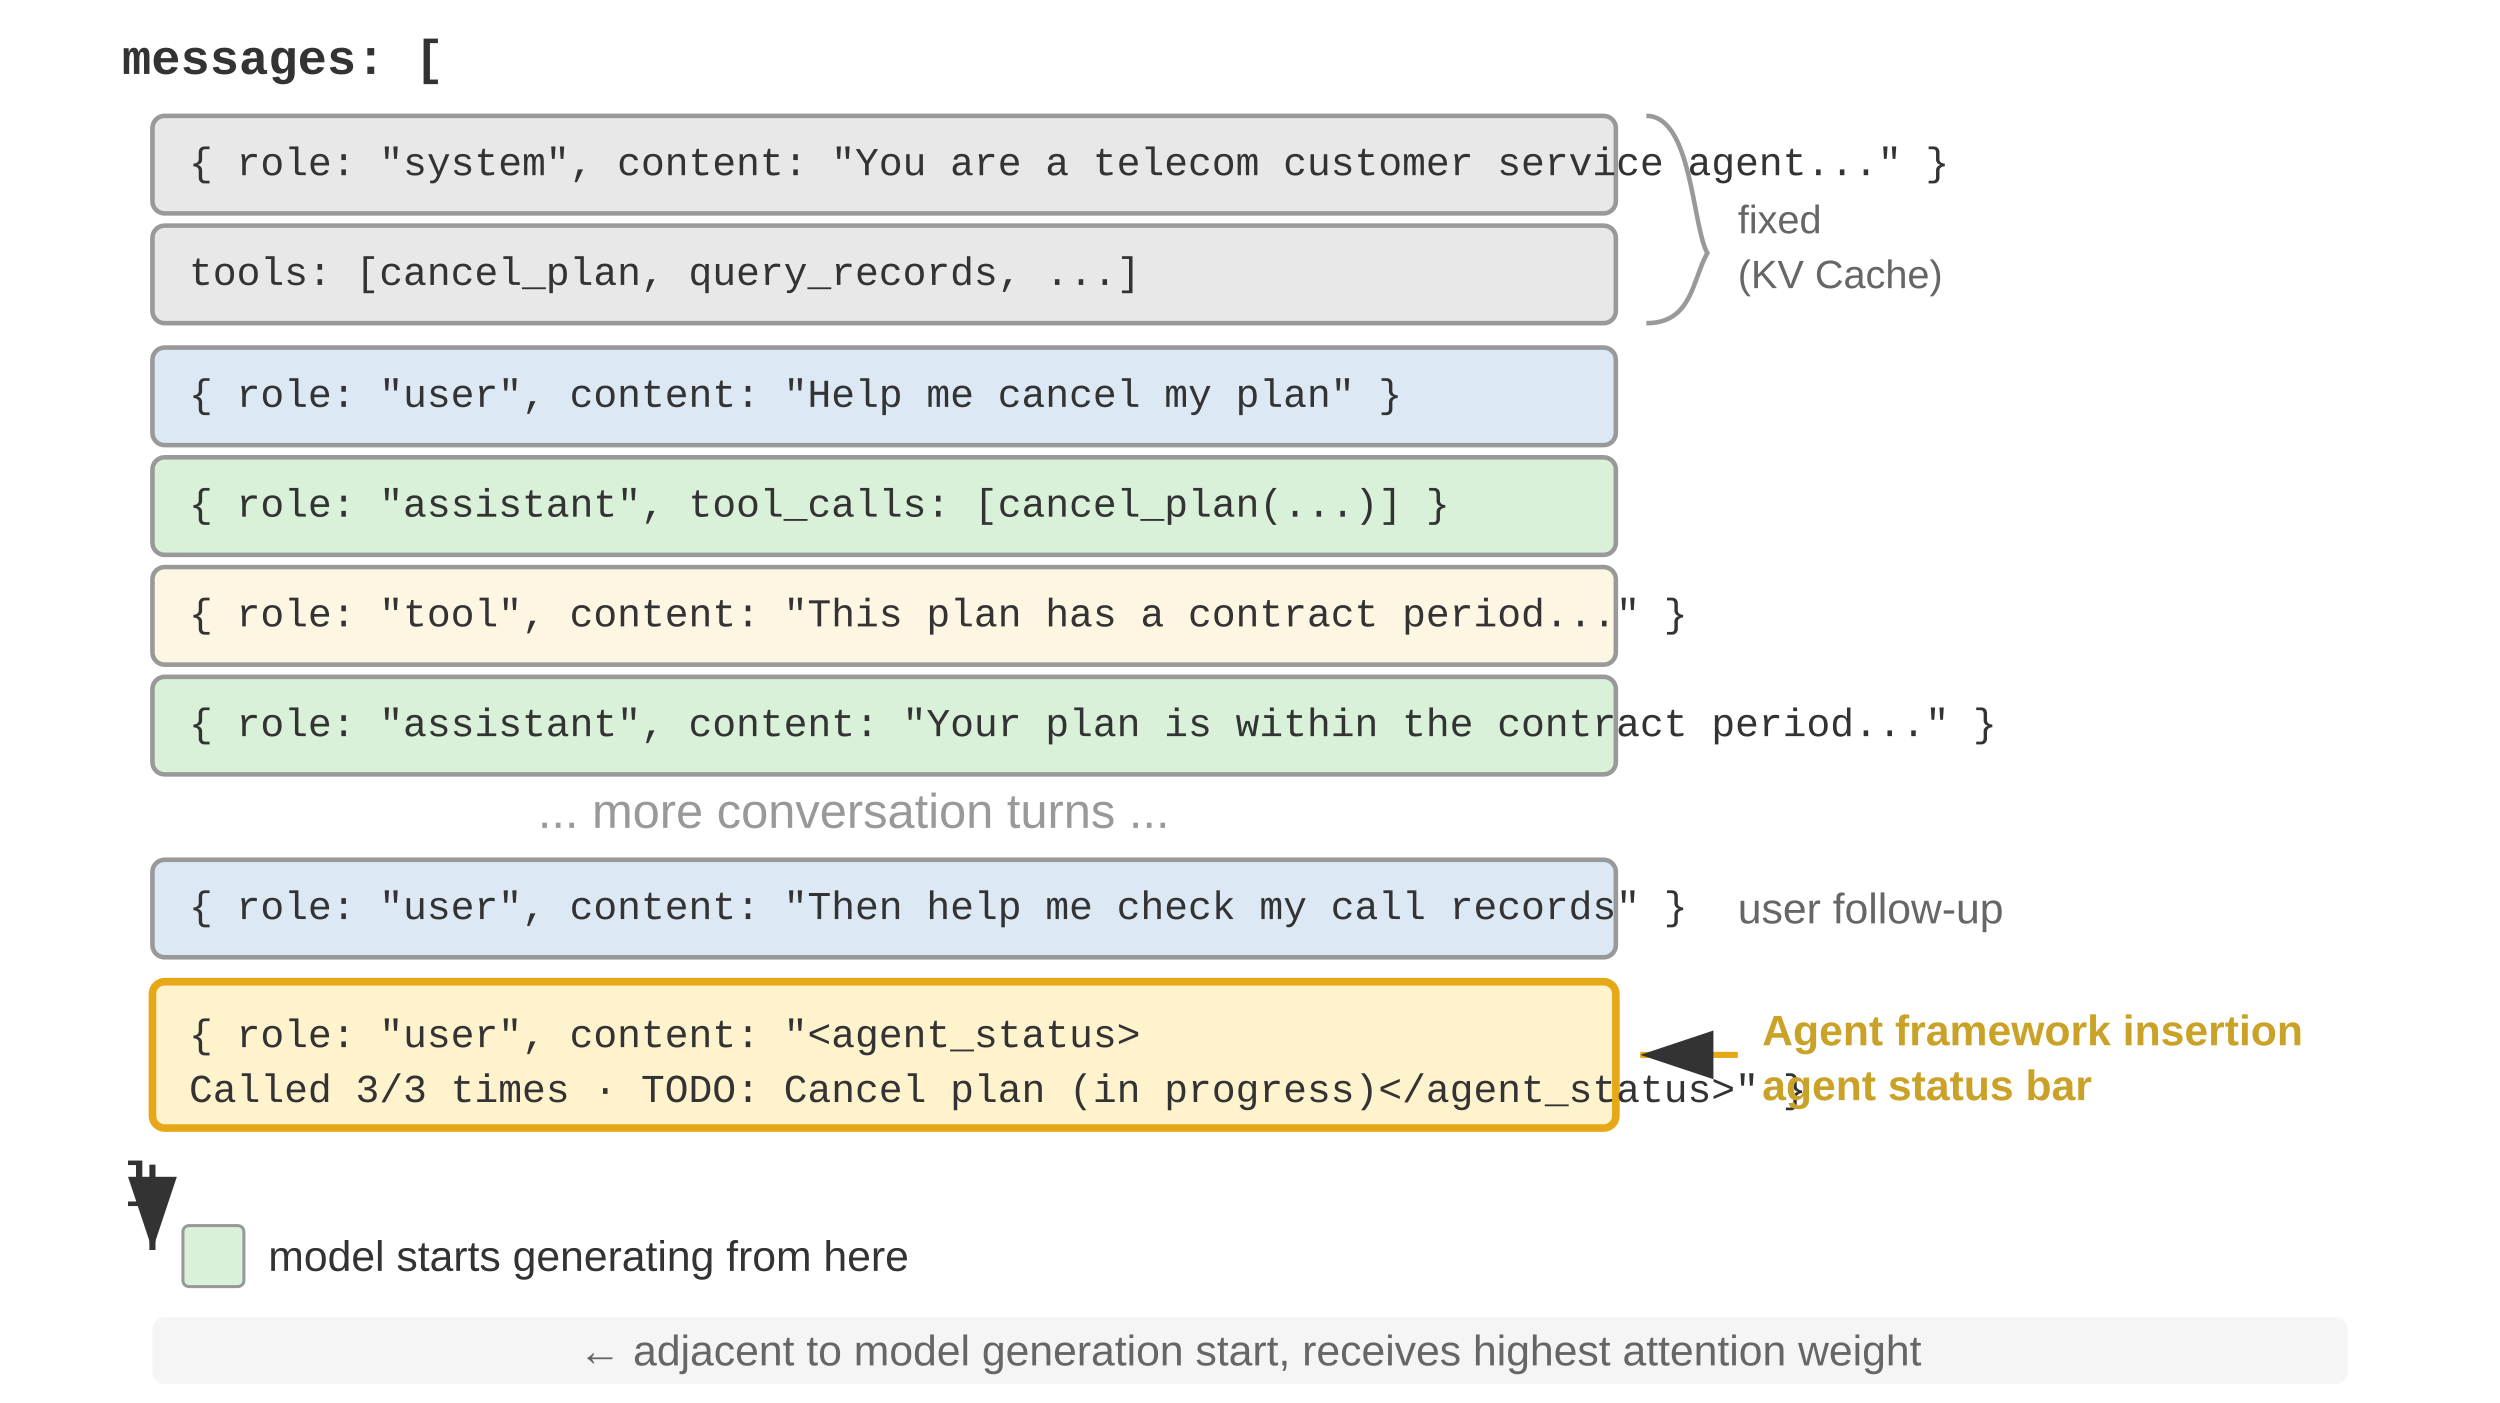
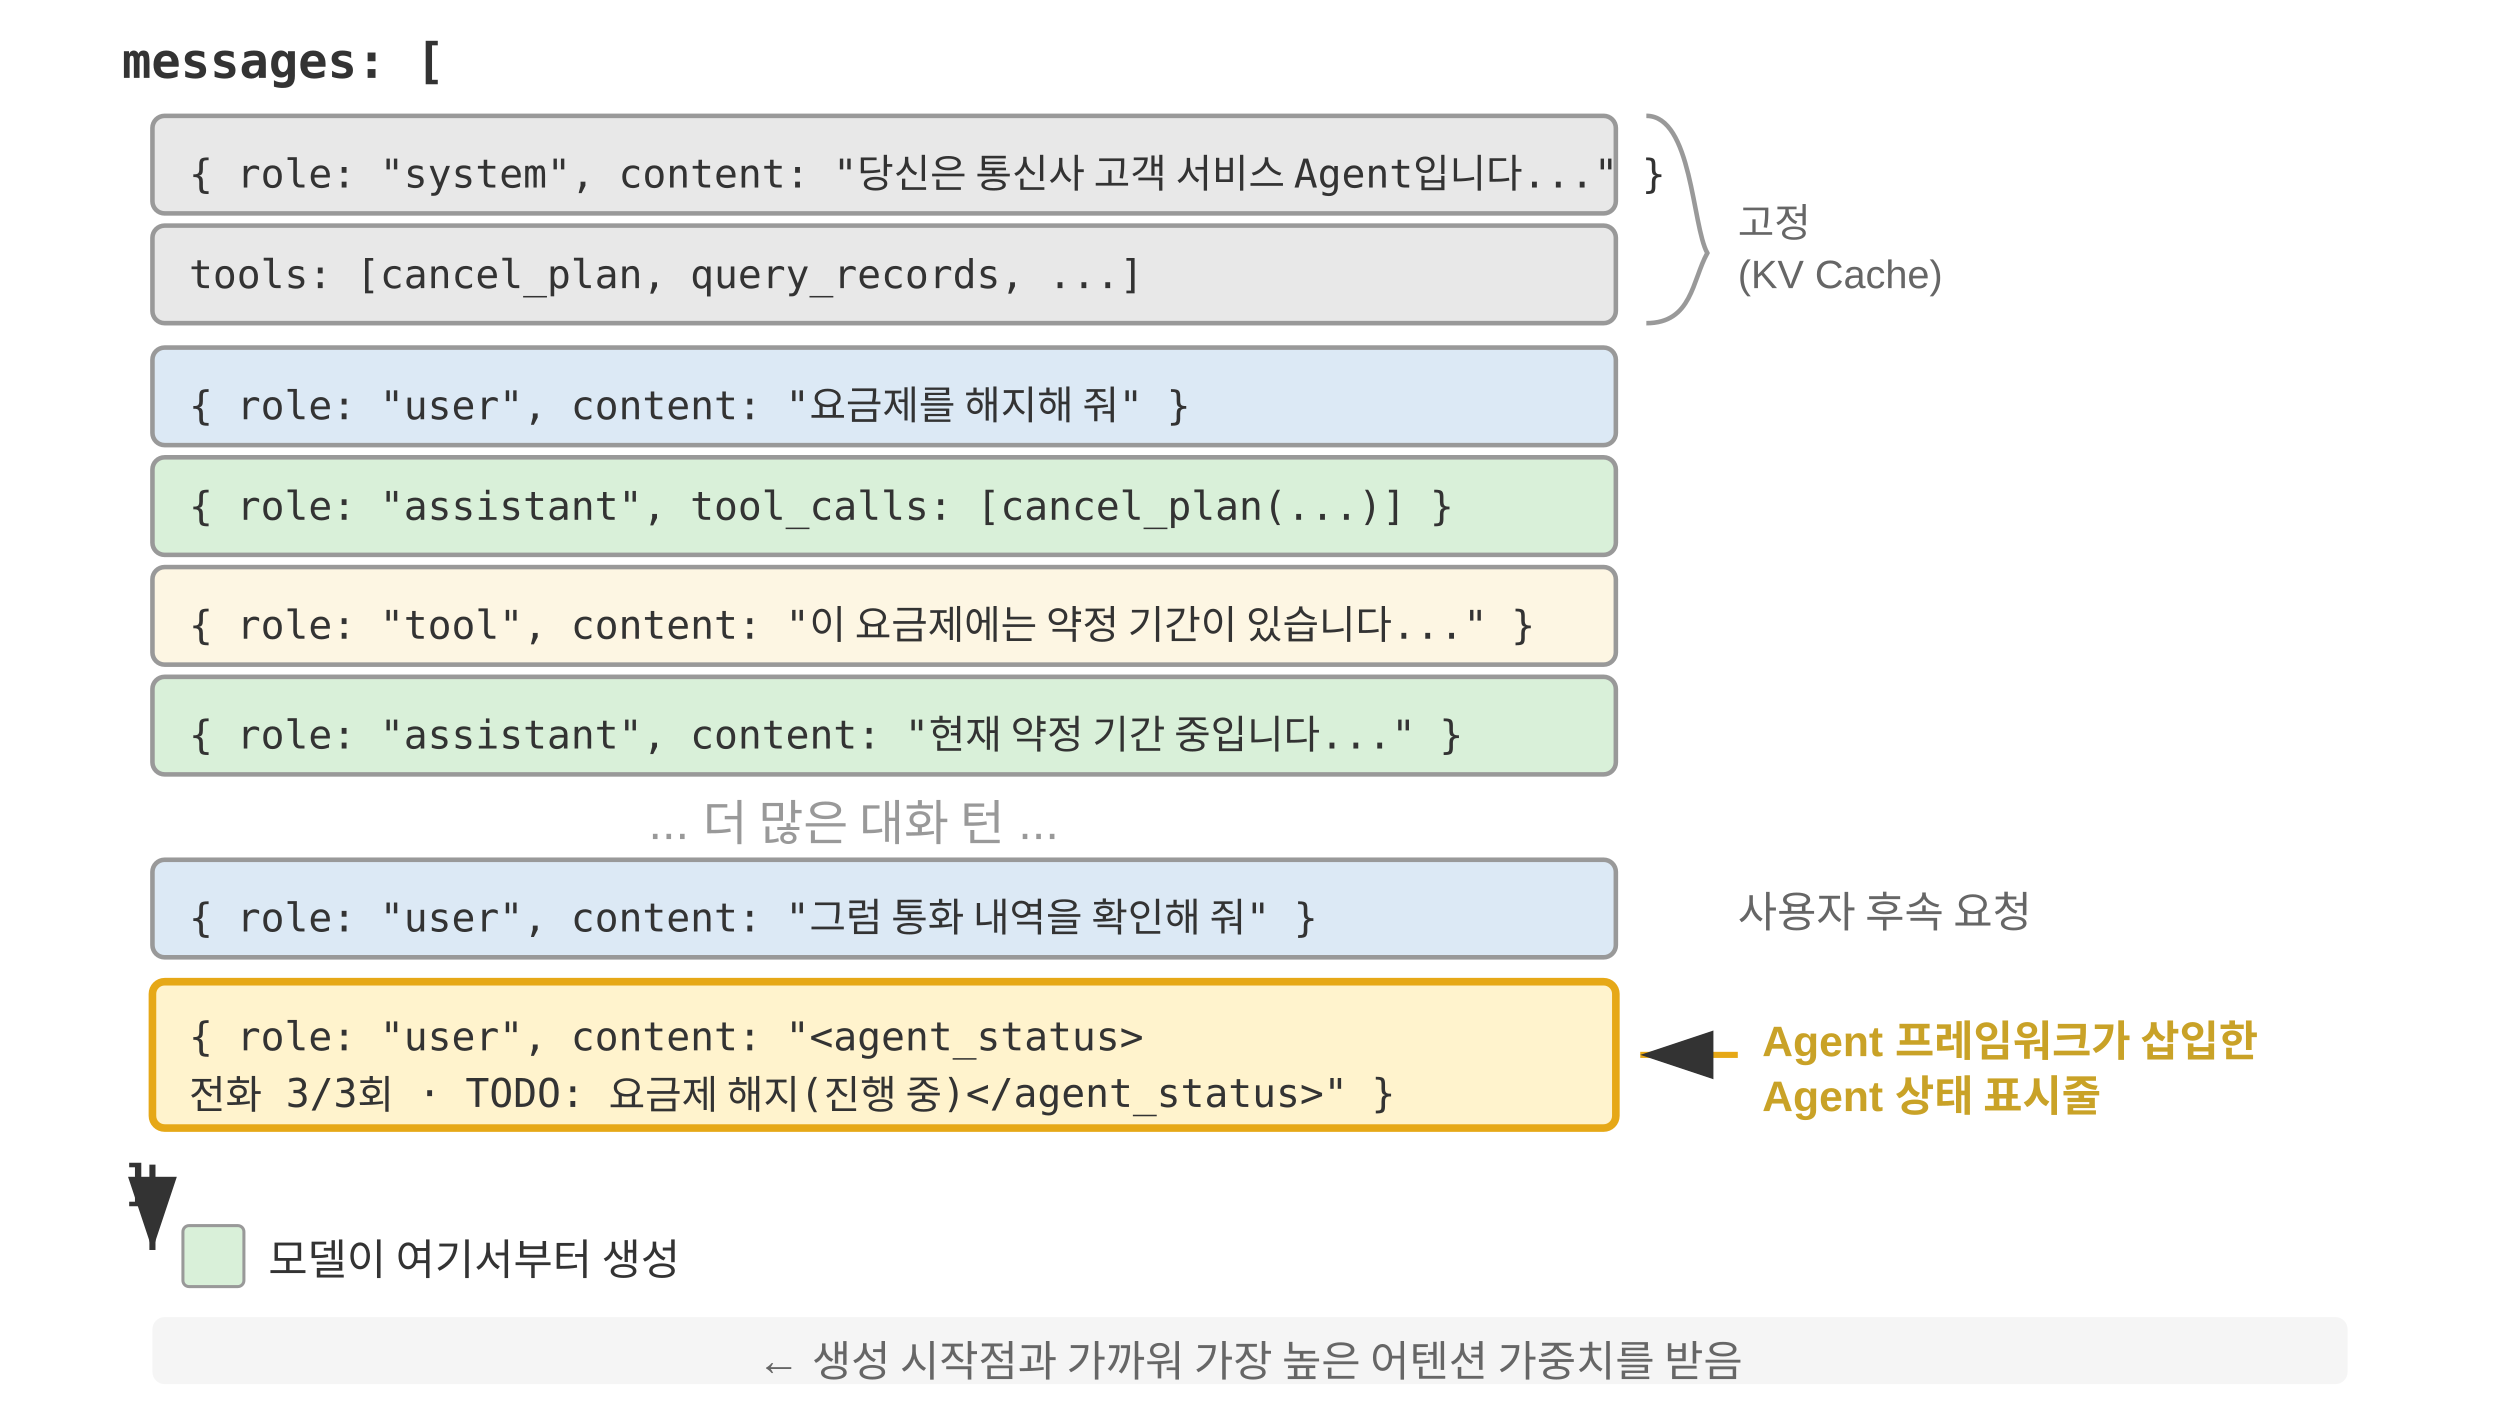
<svg xmlns="http://www.w3.org/2000/svg" viewBox="0 40 820 460" width="820" height="460" style="background:#ffffff">
  <defs>
    <marker id="ah" markerWidth="12" markerHeight="8" refX="12" refY="4" orient="auto">
      <polygon points="0 0, 12 4, 0 8" fill="#333333" />
    </marker>
    <marker id="ah-light" markerWidth="12" markerHeight="8" refX="12" refY="4" orient="auto">
      <polygon points="0 0, 12 4, 0 8" fill="#999999" />
    </marker>
  </defs>
-   <text x="40" y="60" font-family="'Courier New', Courier, monospace" font-size="16" fill="#333333" text-anchor="start" dominant-baseline="central" font-weight="bold">messages: [</text>
+   <text x="40" y="60" font-family="'Apple SD Gothic Neo', 'Malgun Gothic', monospace" font-size="16" fill="#333333" text-anchor="start" dominant-baseline="central" font-weight="bold">messages: [</text>
  <rect x="50" y="78" width="480" height="32" rx="4" fill="#e8e8e8" stroke="#999999" stroke-width="1.5" />
-   <text x="62" y="94" font-family="'Courier New', Courier, monospace" font-size="13" fill="#333333" text-anchor="start" dominant-baseline="central">{ role: "system", content: "You are a telecom customer service agent..." }</text>
+   <text x="62" y="94" font-family="'Apple SD Gothic Neo', 'Malgun Gothic', monospace" font-size="13" fill="#333333" text-anchor="start" dominant-baseline="central">{ role: "system", content: "당신은 통신사 고객 서비스 Agent입니다..." }</text>
  <rect x="50" y="114" width="480" height="32" rx="4" fill="#e8e8e8" stroke="#999999" stroke-width="1.5" />
-   <text x="62" y="130" font-family="'Courier New', Courier, monospace" font-size="13" fill="#333333" text-anchor="start" dominant-baseline="central">tools: [cancel_plan, query_records, ...]</text>
+   <text x="62" y="130" font-family="'Apple SD Gothic Neo', 'Malgun Gothic', monospace" font-size="13" fill="#333333" text-anchor="start" dominant-baseline="central">tools: [cancel_plan, query_records, ...]</text>
  <path d="M 540,78 C 555,78 555,114 560,123 C 555,132 555,146 540,146" fill="none" stroke="#999999" stroke-width="1.5" />
-   <text x="570" y="112" font-family="Arial, 'Helvetica Neue', Helvetica, 'PingFang SC', 'Microsoft YaHei', sans-serif" font-size="13" fill="#666666" text-anchor="start" dominant-baseline="central">fixed</text>
-   <text x="570" y="130" font-family="Arial, 'Helvetica Neue', Helvetica, 'PingFang SC', 'Microsoft YaHei', sans-serif" font-size="13" fill="#666666" text-anchor="start" dominant-baseline="central">(KV Cache)</text>
+   <text x="570" y="112" font-family="'Apple SD Gothic Neo', 'Malgun Gothic', Arial, sans-serif" font-size="13" fill="#666666" text-anchor="start" dominant-baseline="central">고정</text>
+   <text x="570" y="130" font-family="'Apple SD Gothic Neo', 'Malgun Gothic', Arial, sans-serif" font-size="13" fill="#666666" text-anchor="start" dominant-baseline="central">(KV Cache)</text>
  <rect x="50" y="154" width="480" height="32" rx="4" fill="#dce9f5" stroke="#999999" stroke-width="1.5" />
-   <text x="62" y="170" font-family="'Courier New', Courier, monospace" font-size="13" fill="#333333" text-anchor="start" dominant-baseline="central">{ role: "user", content: "Help me cancel my plan" }</text>
+   <text x="62" y="170" font-family="'Apple SD Gothic Neo', 'Malgun Gothic', monospace" font-size="13" fill="#333333" text-anchor="start" dominant-baseline="central">{ role: "user", content: "요금제를 해지해 줘" }</text>
  <rect x="50" y="190" width="480" height="32" rx="4" fill="#d9f0d9" stroke="#999999" stroke-width="1.5" />
-   <text x="62" y="206" font-family="'Courier New', Courier, monospace" font-size="13" fill="#333333" text-anchor="start" dominant-baseline="central">{ role: "assistant", tool_calls: [cancel_plan(...)] }</text>
+   <text x="62" y="206" font-family="'Apple SD Gothic Neo', 'Malgun Gothic', monospace" font-size="13" fill="#333333" text-anchor="start" dominant-baseline="central">{ role: "assistant", tool_calls: [cancel_plan(...)] }</text>
  <rect x="50" y="226" width="480" height="32" rx="4" fill="#fdf6e3" stroke="#999999" stroke-width="1.5" />
-   <text x="62" y="242" font-family="'Courier New', Courier, monospace" font-size="13" fill="#333333" text-anchor="start" dominant-baseline="central">{ role: "tool", content: "This plan has a contract period..." }</text>
+   <text x="62" y="242" font-family="'Apple SD Gothic Neo', 'Malgun Gothic', monospace" font-size="13" fill="#333333" text-anchor="start" dominant-baseline="central">{ role: "tool", content: "이 요금제에는 약정 기간이 있습니다..." }</text>
  <rect x="50" y="262" width="480" height="32" rx="4" fill="#d9f0d9" stroke="#999999" stroke-width="1.5" />
-   <text x="62" y="278" font-family="'Courier New', Courier, monospace" font-size="13" fill="#333333" text-anchor="start" dominant-baseline="central">{ role: "assistant", content: "Your plan is within the contract period..." }</text>
-   <text x="280" y="306" font-family="Arial, 'Helvetica Neue', Helvetica, 'PingFang SC', 'Microsoft YaHei', sans-serif" font-size="16" fill="#999999" text-anchor="middle" dominant-baseline="central">... more conversation turns ...</text>
+   <text x="62" y="278" font-family="'Apple SD Gothic Neo', 'Malgun Gothic', monospace" font-size="13" fill="#333333" text-anchor="start" dominant-baseline="central">{ role: "assistant", content: "현재 약정 기간 중입니다..." }</text>
+   <text x="280" y="306" font-family="'Apple SD Gothic Neo', 'Malgun Gothic', Arial, sans-serif" font-size="16" fill="#999999" text-anchor="middle" dominant-baseline="central">... 더 많은 대화 턴 ...</text>
  <rect x="50" y="322" width="480" height="32" rx="4" fill="#dce9f5" stroke="#999999" stroke-width="1.5" />
-   <text x="62" y="338" font-family="'Courier New', Courier, monospace" font-size="13" fill="#333333" text-anchor="start" dominant-baseline="central">{ role: "user", content: "Then help me check my call records" }</text>
-   <text x="570" y="338" font-family="Arial, 'Helvetica Neue', Helvetica, 'PingFang SC', 'Microsoft YaHei', sans-serif" font-size="14" fill="#666666" text-anchor="start" dominant-baseline="central">user follow-up</text>
+   <text x="62" y="338" font-family="'Apple SD Gothic Neo', 'Malgun Gothic', monospace" font-size="13" fill="#333333" text-anchor="start" dominant-baseline="central">{ role: "user", content: "그럼 통화 내역을 확인해 줘" }</text>
+   <text x="570" y="338" font-family="'Apple SD Gothic Neo', 'Malgun Gothic', Arial, sans-serif" font-size="14" fill="#666666" text-anchor="start" dominant-baseline="central">사용자 후속 요청</text>
  <rect x="50" y="362" width="480" height="48" rx="4" fill="#fff3cd" stroke="#e6a817" stroke-width="2.5" />
-   <text x="62" y="380" font-family="'Courier New', Courier, monospace" font-size="13" fill="#333333" text-anchor="start" dominant-baseline="central">{ role: "user", content: "&lt;agent_status&gt;</text>
-   <text x="62" y="398" font-family="'Courier New', Courier, monospace" font-size="13" fill="#333333" text-anchor="start" dominant-baseline="central">  Called 3/3 times · TODO: Cancel plan (in progress)&lt;/agent_status&gt;" }</text>
+   <text x="62" y="380" font-family="'Apple SD Gothic Neo', 'Malgun Gothic', monospace" font-size="13" fill="#333333" text-anchor="start" dominant-baseline="central">{ role: "user", content: "&lt;agent_status&gt;</text>
+   <text x="62" y="398" font-family="'Apple SD Gothic Neo', 'Malgun Gothic', monospace" font-size="13" fill="#333333" text-anchor="start" dominant-baseline="central">  전화 3/3회 · TODO: 요금제 해지(진행 중)&lt;/agent_status&gt;" }</text>
  <line x1="570" y1="386" x2="538" y2="386" stroke="#e6a817" stroke-width="2" marker-end="url(#ah)" />
-   <text x="578" y="378" font-family="Arial, 'Helvetica Neue', Helvetica, 'PingFang SC', 'Microsoft YaHei', sans-serif" font-size="14" fill="#c9a227" text-anchor="start" dominant-baseline="central" font-weight="bold">Agent framework insertion</text>
-   <text x="578" y="396" font-family="Arial, 'Helvetica Neue', Helvetica, 'PingFang SC', 'Microsoft YaHei', sans-serif" font-size="14" fill="#c9a227" text-anchor="start" dominant-baseline="central" font-weight="bold">agent status bar</text>
-   <text x="40" y="428" font-family="'Courier New', Courier, monospace" font-size="16" fill="#333333" text-anchor="start" dominant-baseline="central" font-weight="bold">]</text>
+   <text x="578" y="378" font-family="'Apple SD Gothic Neo', 'Malgun Gothic', Arial, sans-serif" font-size="14" fill="#c9a227" text-anchor="start" dominant-baseline="central" font-weight="bold">Agent 프레임워크가 삽입한</text>
+   <text x="578" y="396" font-family="'Apple SD Gothic Neo', 'Malgun Gothic', Arial, sans-serif" font-size="14" fill="#c9a227" text-anchor="start" dominant-baseline="central" font-weight="bold">Agent 상태 표시줄</text>
+   <text x="40" y="428" font-family="'Apple SD Gothic Neo', 'Malgun Gothic', monospace" font-size="16" fill="#333333" text-anchor="start" dominant-baseline="central" font-weight="bold">]</text>
  <line x1="50" y1="422" x2="50" y2="450" stroke="#333333" stroke-width="2" marker-end="url(#ah)" />
  <rect x="60" y="442" width="20" height="20" rx="2" fill="#d9f0d9" stroke="#999999" stroke-width="1" />
-   <text x="88" y="452" font-family="Arial, 'Helvetica Neue', Helvetica, 'PingFang SC', 'Microsoft YaHei', sans-serif" font-size="14" fill="#333333" text-anchor="start" dominant-baseline="central">model starts generating from here</text>
+   <text x="88" y="452" font-family="'Apple SD Gothic Neo', 'Malgun Gothic', Arial, sans-serif" font-size="14" fill="#333333" text-anchor="start" dominant-baseline="central">모델이 여기서부터 생성</text>
  <rect x="50" y="472" width="720" height="22" rx="4" fill="#f5f5f5" stroke="none" />
-   <text x="410" y="483" font-family="Arial, 'Helvetica Neue', Helvetica, 'PingFang SC', 'Microsoft YaHei', sans-serif" font-size="14" fill="#666666" text-anchor="middle" dominant-baseline="central">← adjacent to model generation start, receives highest attention weight</text>
+   <text x="410" y="483" font-family="'Apple SD Gothic Neo', 'Malgun Gothic', Arial, sans-serif" font-size="14" fill="#666666" text-anchor="middle" dominant-baseline="central">← 생성 시작점과 가까워 가장 높은 어텐션 가중치를 받음</text>
</svg>
